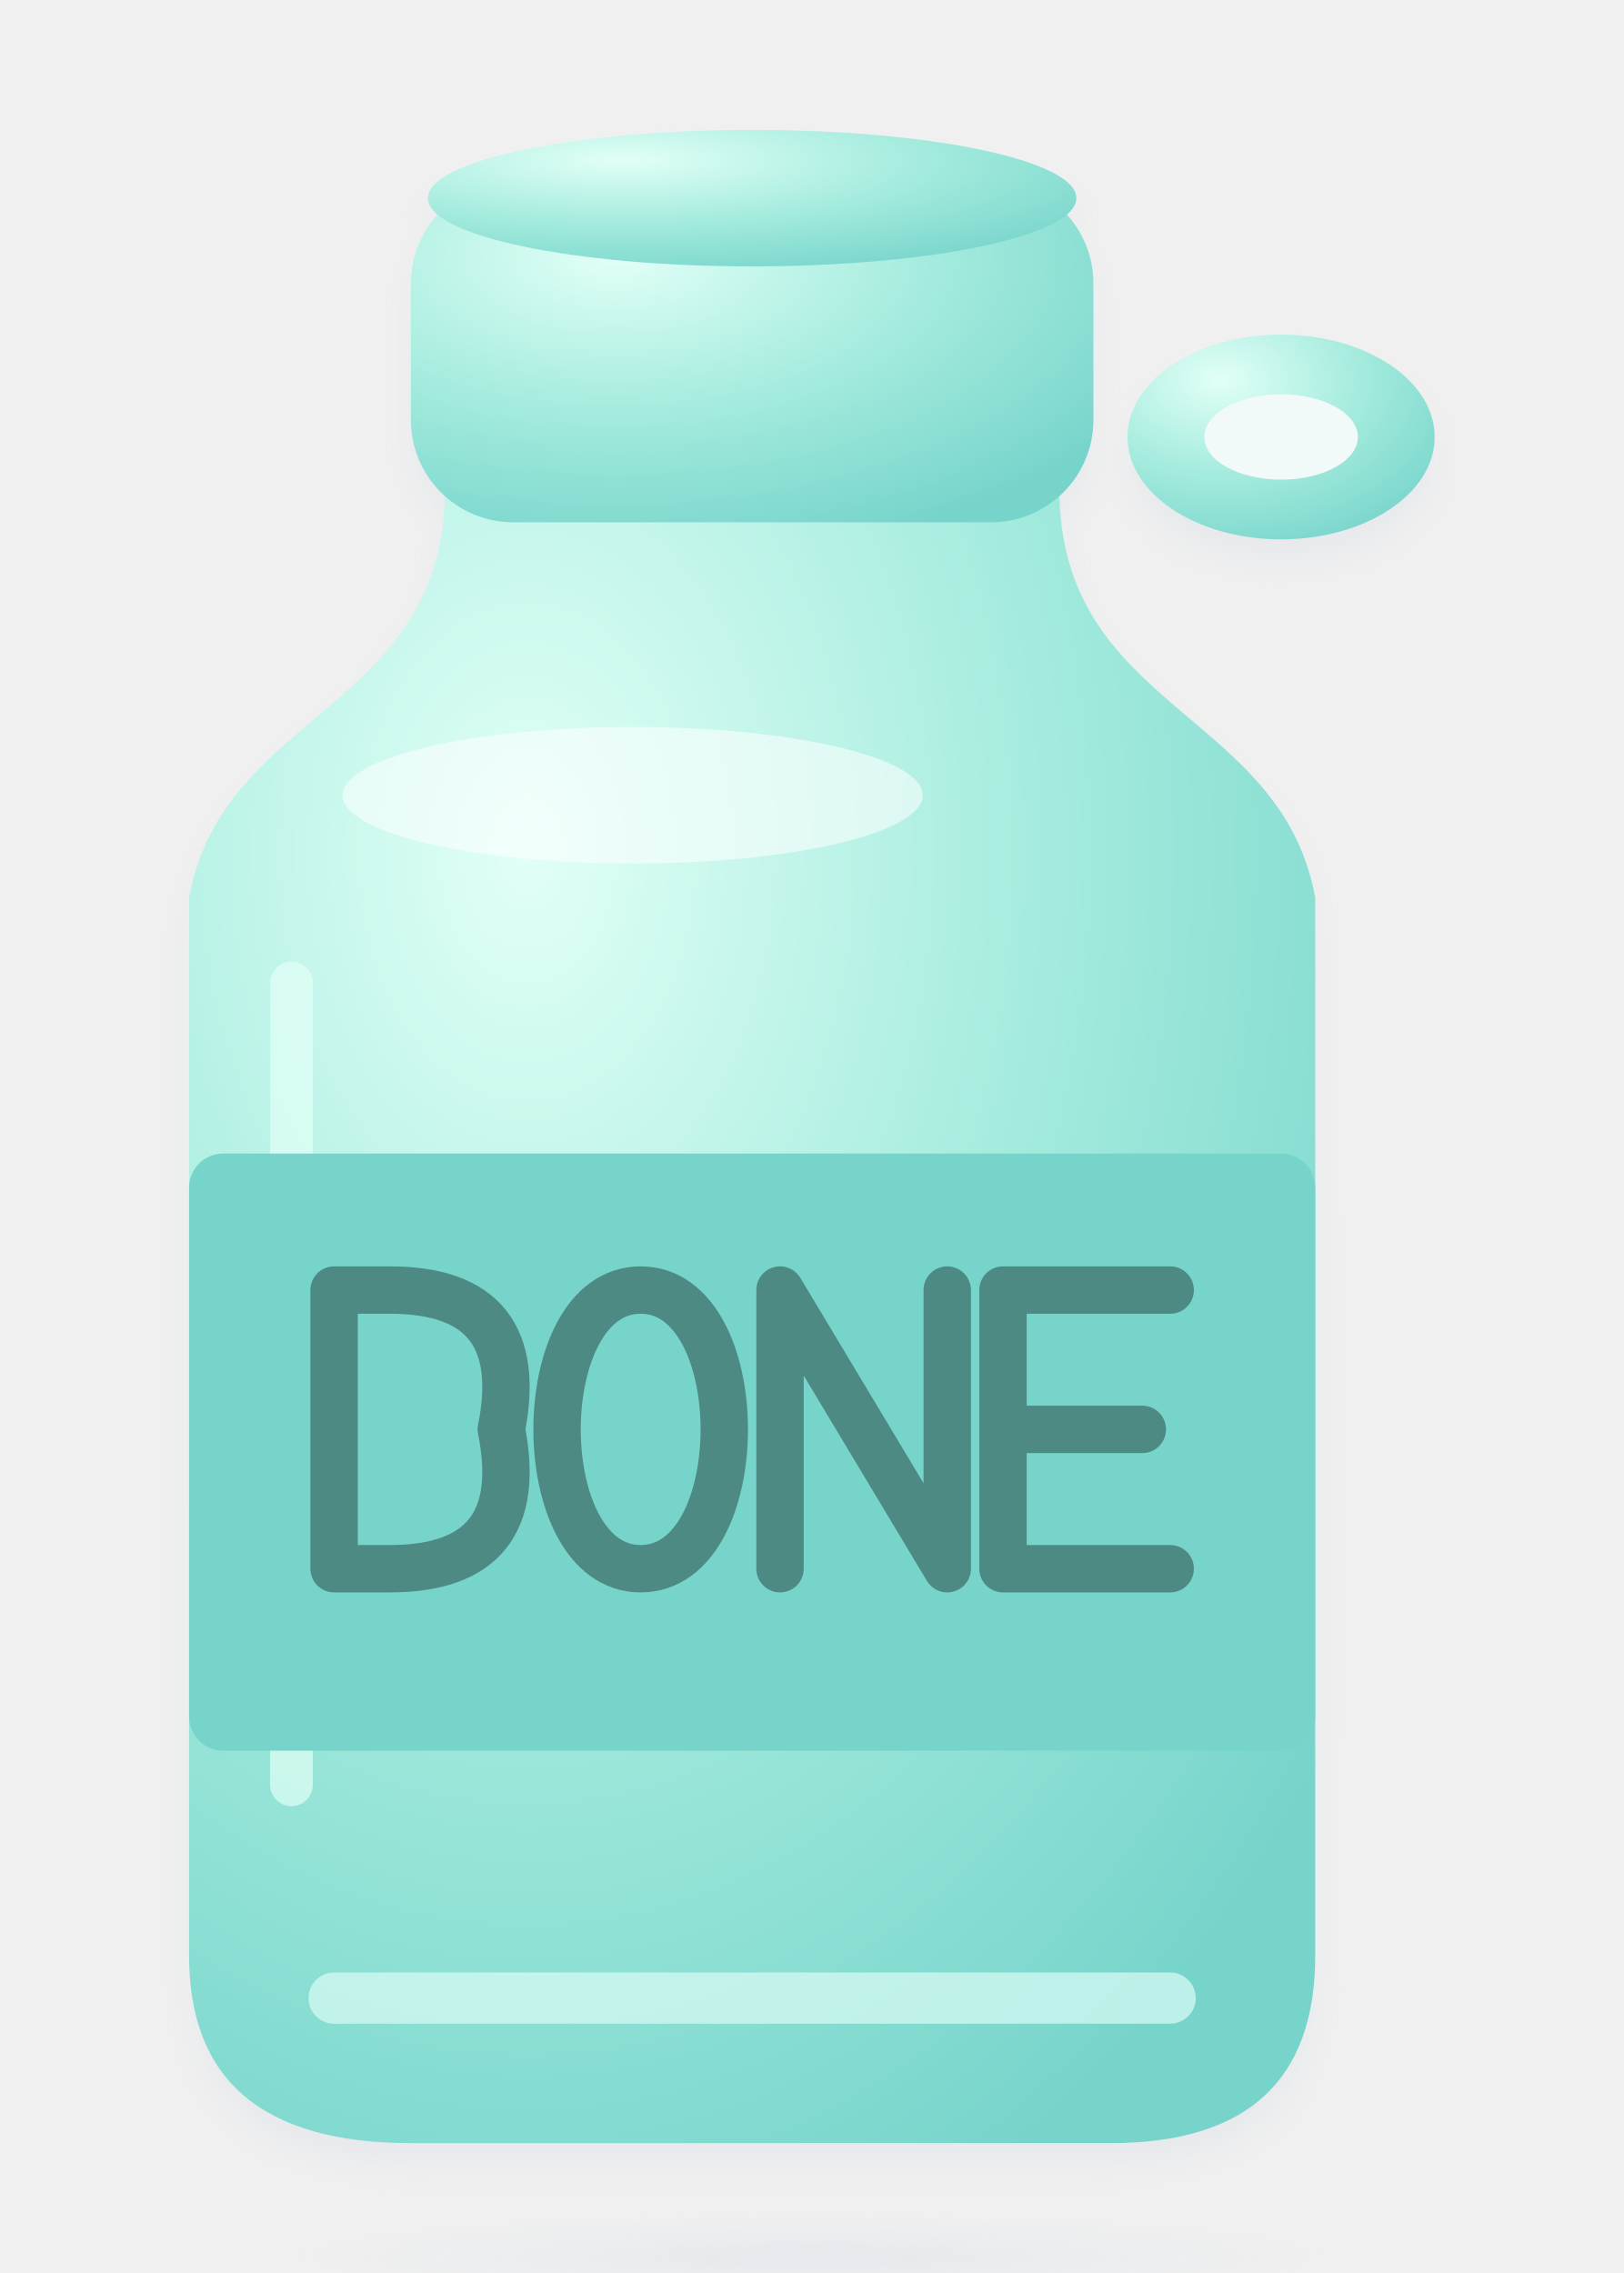
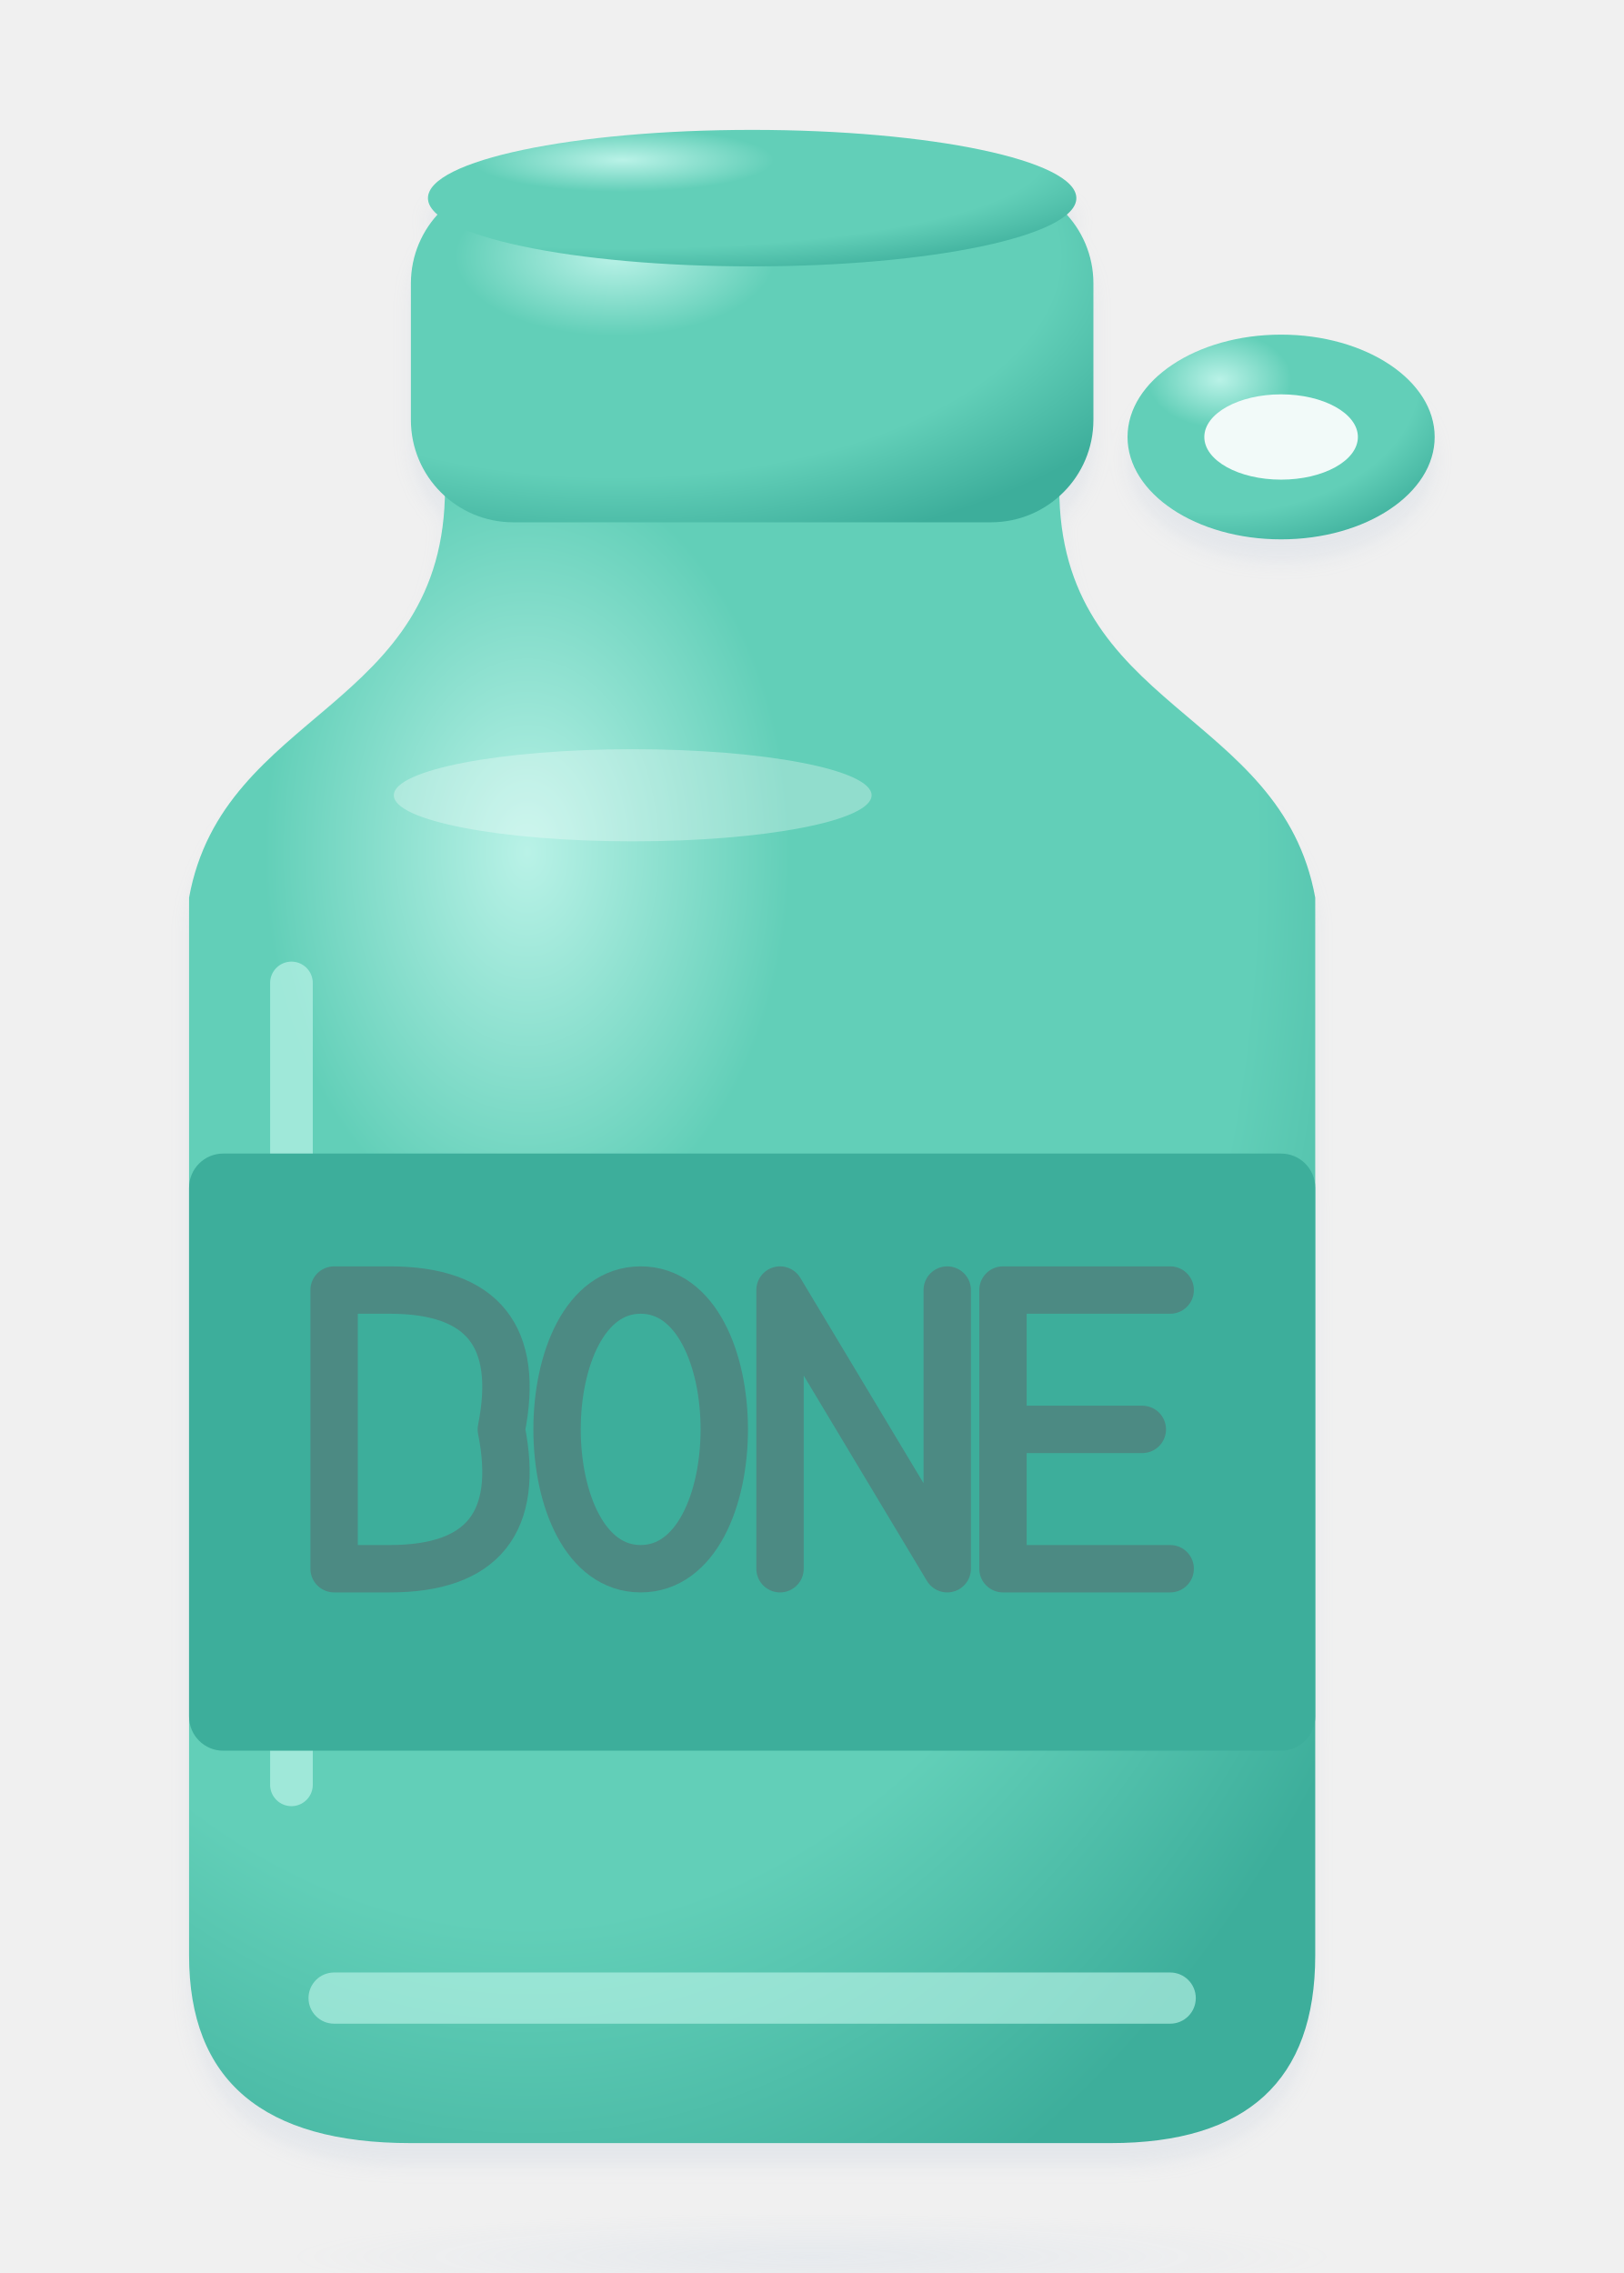
<svg xmlns="http://www.w3.org/2000/svg" viewBox="0 0 100 140" width="100" height="140" preserveAspectRatio="xMidYMid meet">
  <defs>
    <radialGradient id="teal" cx="30%" cy="22%" r="90%">
-       <stop stop-color="#e1fff7" />
-       <stop offset=".52" stop-color="#a3ebdd" />
-       <stop offset="1" stop-color="#77d4cb" />
+       <stop stop-color="#b9f2e7" />
+       <stop offset=".26" stop-color="#62cfb8" />
+       <stop offset=".72" stop-color="#62cfb8" />
+       <stop offset="1" stop-color="#3dae9b" />
    </radialGradient>
    <radialGradient id="floor-shadow">
      <stop stop-color="#9db9d8" stop-opacity=".12" />
      <stop offset=".6" stop-color="#9db9d8" stop-opacity=".05" />
      <stop offset="1" stop-color="#9db9d8" stop-opacity="0" />
    </radialGradient>
    <filter id="object-shadow" filterUnits="userSpaceOnUse" x="-10" y="-10" width="120" height="164" color-interpolation-filters="sRGB">
-       <feGaussianBlur in="SourceAlpha" stdDeviation=".85" result="soft-shadow" />
+       <feGaussianBlur in="SourceAlpha" stdDeviation=".55" result="soft-shadow" />
      <feOffset in="soft-shadow" dy="1.4" result="offset-shadow" />
-       <feFlood flood-color="#96acce" flood-opacity=".10" />
+       <feFlood flood-color="#96acce" flood-opacity=".14" />
      <feComposite in2="offset-shadow" operator="in" />
      <feMerge>
        <feMergeNode />
        <feMergeNode in="SourceGraphic" />
      </feMerge>
    </filter>
  </defs>
  <ellipse cx="50.0" cy="139" rx="32.0" ry="2.7" fill="url(#floor-shadow)" />
  <g filter="url(#object-shadow)">
    <g id="item-model" transform="translate(-6.220339 -4.610169) scale(1.050847)">
      <ellipse cx="81" cy="30" rx="9" ry="6" fill="url(#teal)" />
      <ellipse cx="81" cy="30" rx="4.5" ry="2.5" fill="#f2faf9" />
      <path d="M32 33 C32 46 19 46 17 57 L17 119 Q17 130 30 130 L71 130 Q83 130 83 119 L83 57 C81 46 68 46 68 33Z" fill="url(#teal)" />
      <rect x="30" y="15" width="40" height="20" rx="6" fill="url(#teal)" />
      <ellipse cx="50" cy="16" rx="19" ry="4" fill="url(#teal)" />
-       <ellipse cx="43" cy="51" rx="17" ry="4" fill="#fff" opacity=".55" />
-       <path d="M23 62 V109" fill="none" stroke="#e1fff7" stroke-width="2.5" stroke-linecap="round" stroke-linejoin="round" opacity=".7" />
-       <rect x="17" y="72" width="66" height="35" rx="2" fill="#77d4cb" />
+       <ellipse cx="43" cy="51" rx="14" ry="2.7" fill="#fff" opacity=".3" />
+       <path d="M23 62 V109" fill="none" stroke="#b9f2e7" stroke-width="2.5" stroke-linecap="round" stroke-linejoin="round" opacity=".7" />
+       <rect x="17" y="72" width="66" height="35" rx="2" fill="#3dae9b" />
      <g transform="translate(25.500 80) scale(1.63333)">
        <g transform="translate(0 0)">
          <path d="M0 0 V10 H2 Q7 10 6 5 Q7 0 2 0Z" fill="none" stroke="#4c8a83" stroke-width="1.7" stroke-linecap="round" stroke-linejoin="round" />
        </g>
        <g transform="translate(8 0)">
          <path d="M3 0 C-1 0 -1 10 3 10 C7 10 7 0 3 0Z" fill="none" stroke="#4c8a83" stroke-width="1.7" stroke-linecap="round" stroke-linejoin="round" />
        </g>
        <g transform="translate(16 0)">
          <path d="M0 10 V0 L6 10 V0" fill="none" stroke="#4c8a83" stroke-width="1.7" stroke-linecap="round" stroke-linejoin="round" />
        </g>
        <g transform="translate(24 0)">
          <path d="M6 0 H0 V10 H6 M0 5 H5" fill="none" stroke="#4c8a83" stroke-width="1.7" stroke-linecap="round" stroke-linejoin="round" />
        </g>
      </g>
-       <rect x="24" y="120" width="52" height="3" rx="1.5" fill="#e1fff7" opacity=".65" />
+       <rect x="24" y="120" width="52" height="3" rx="1.5" fill="#b9f2e7" opacity=".65" />
    </g>
  </g>
</svg>
